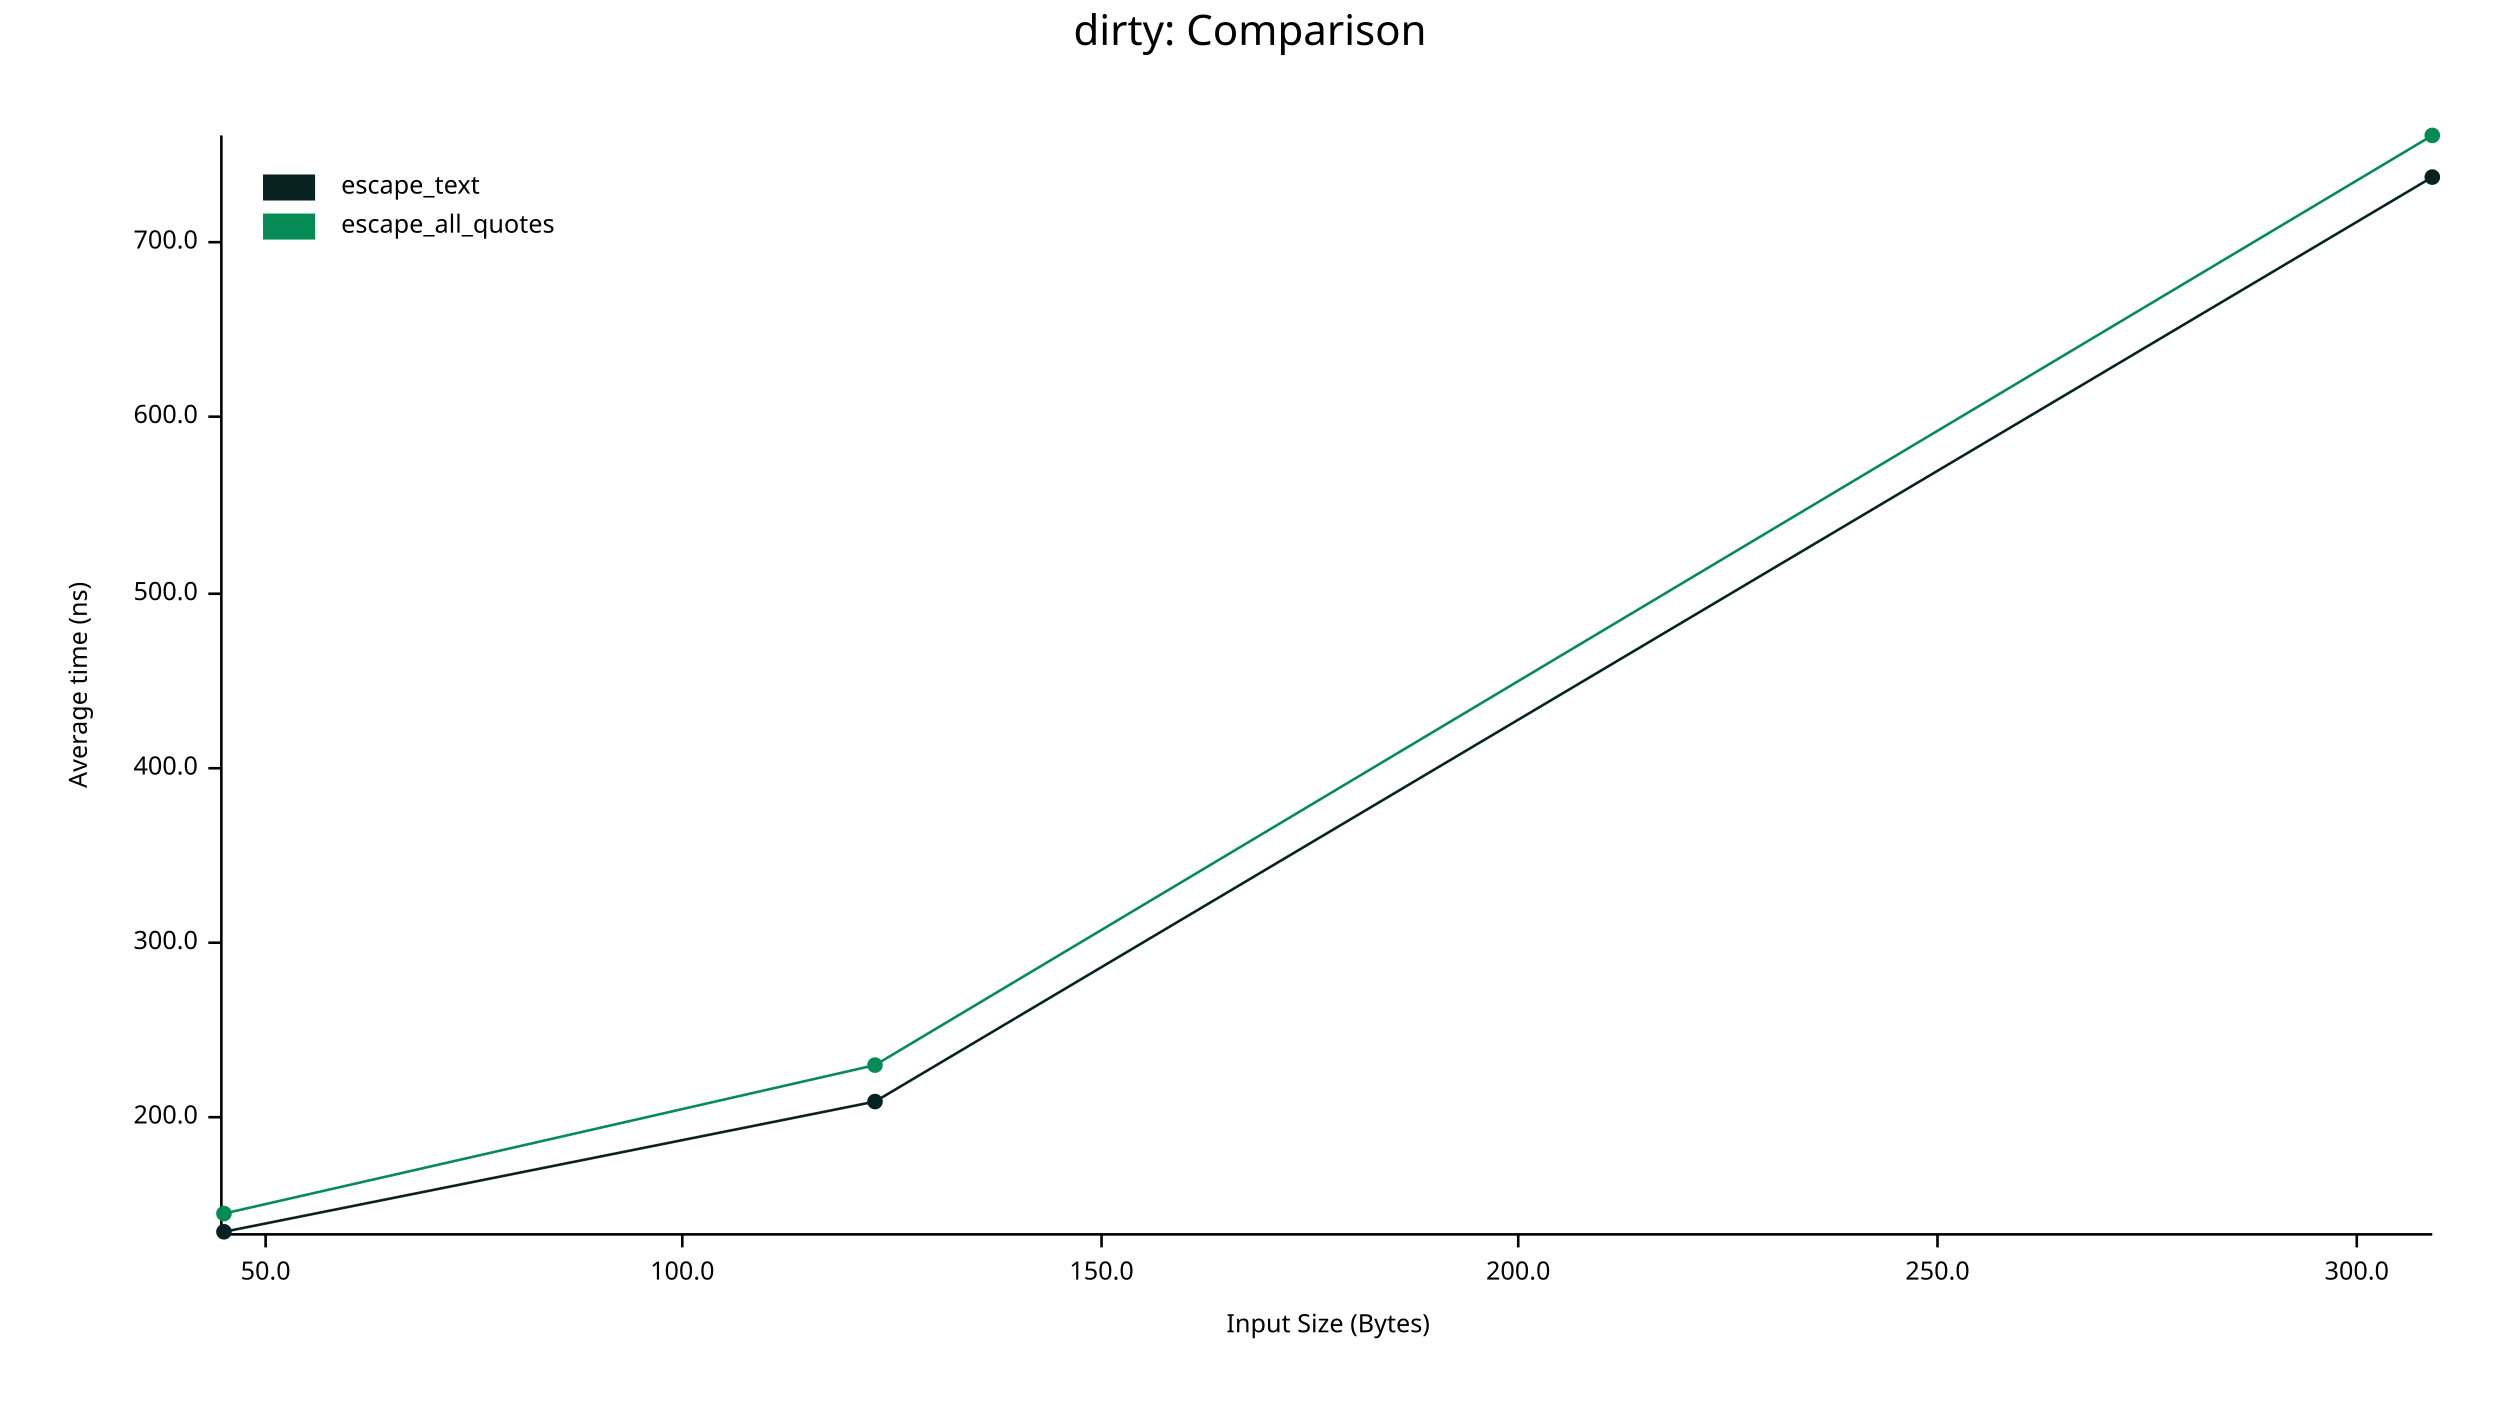
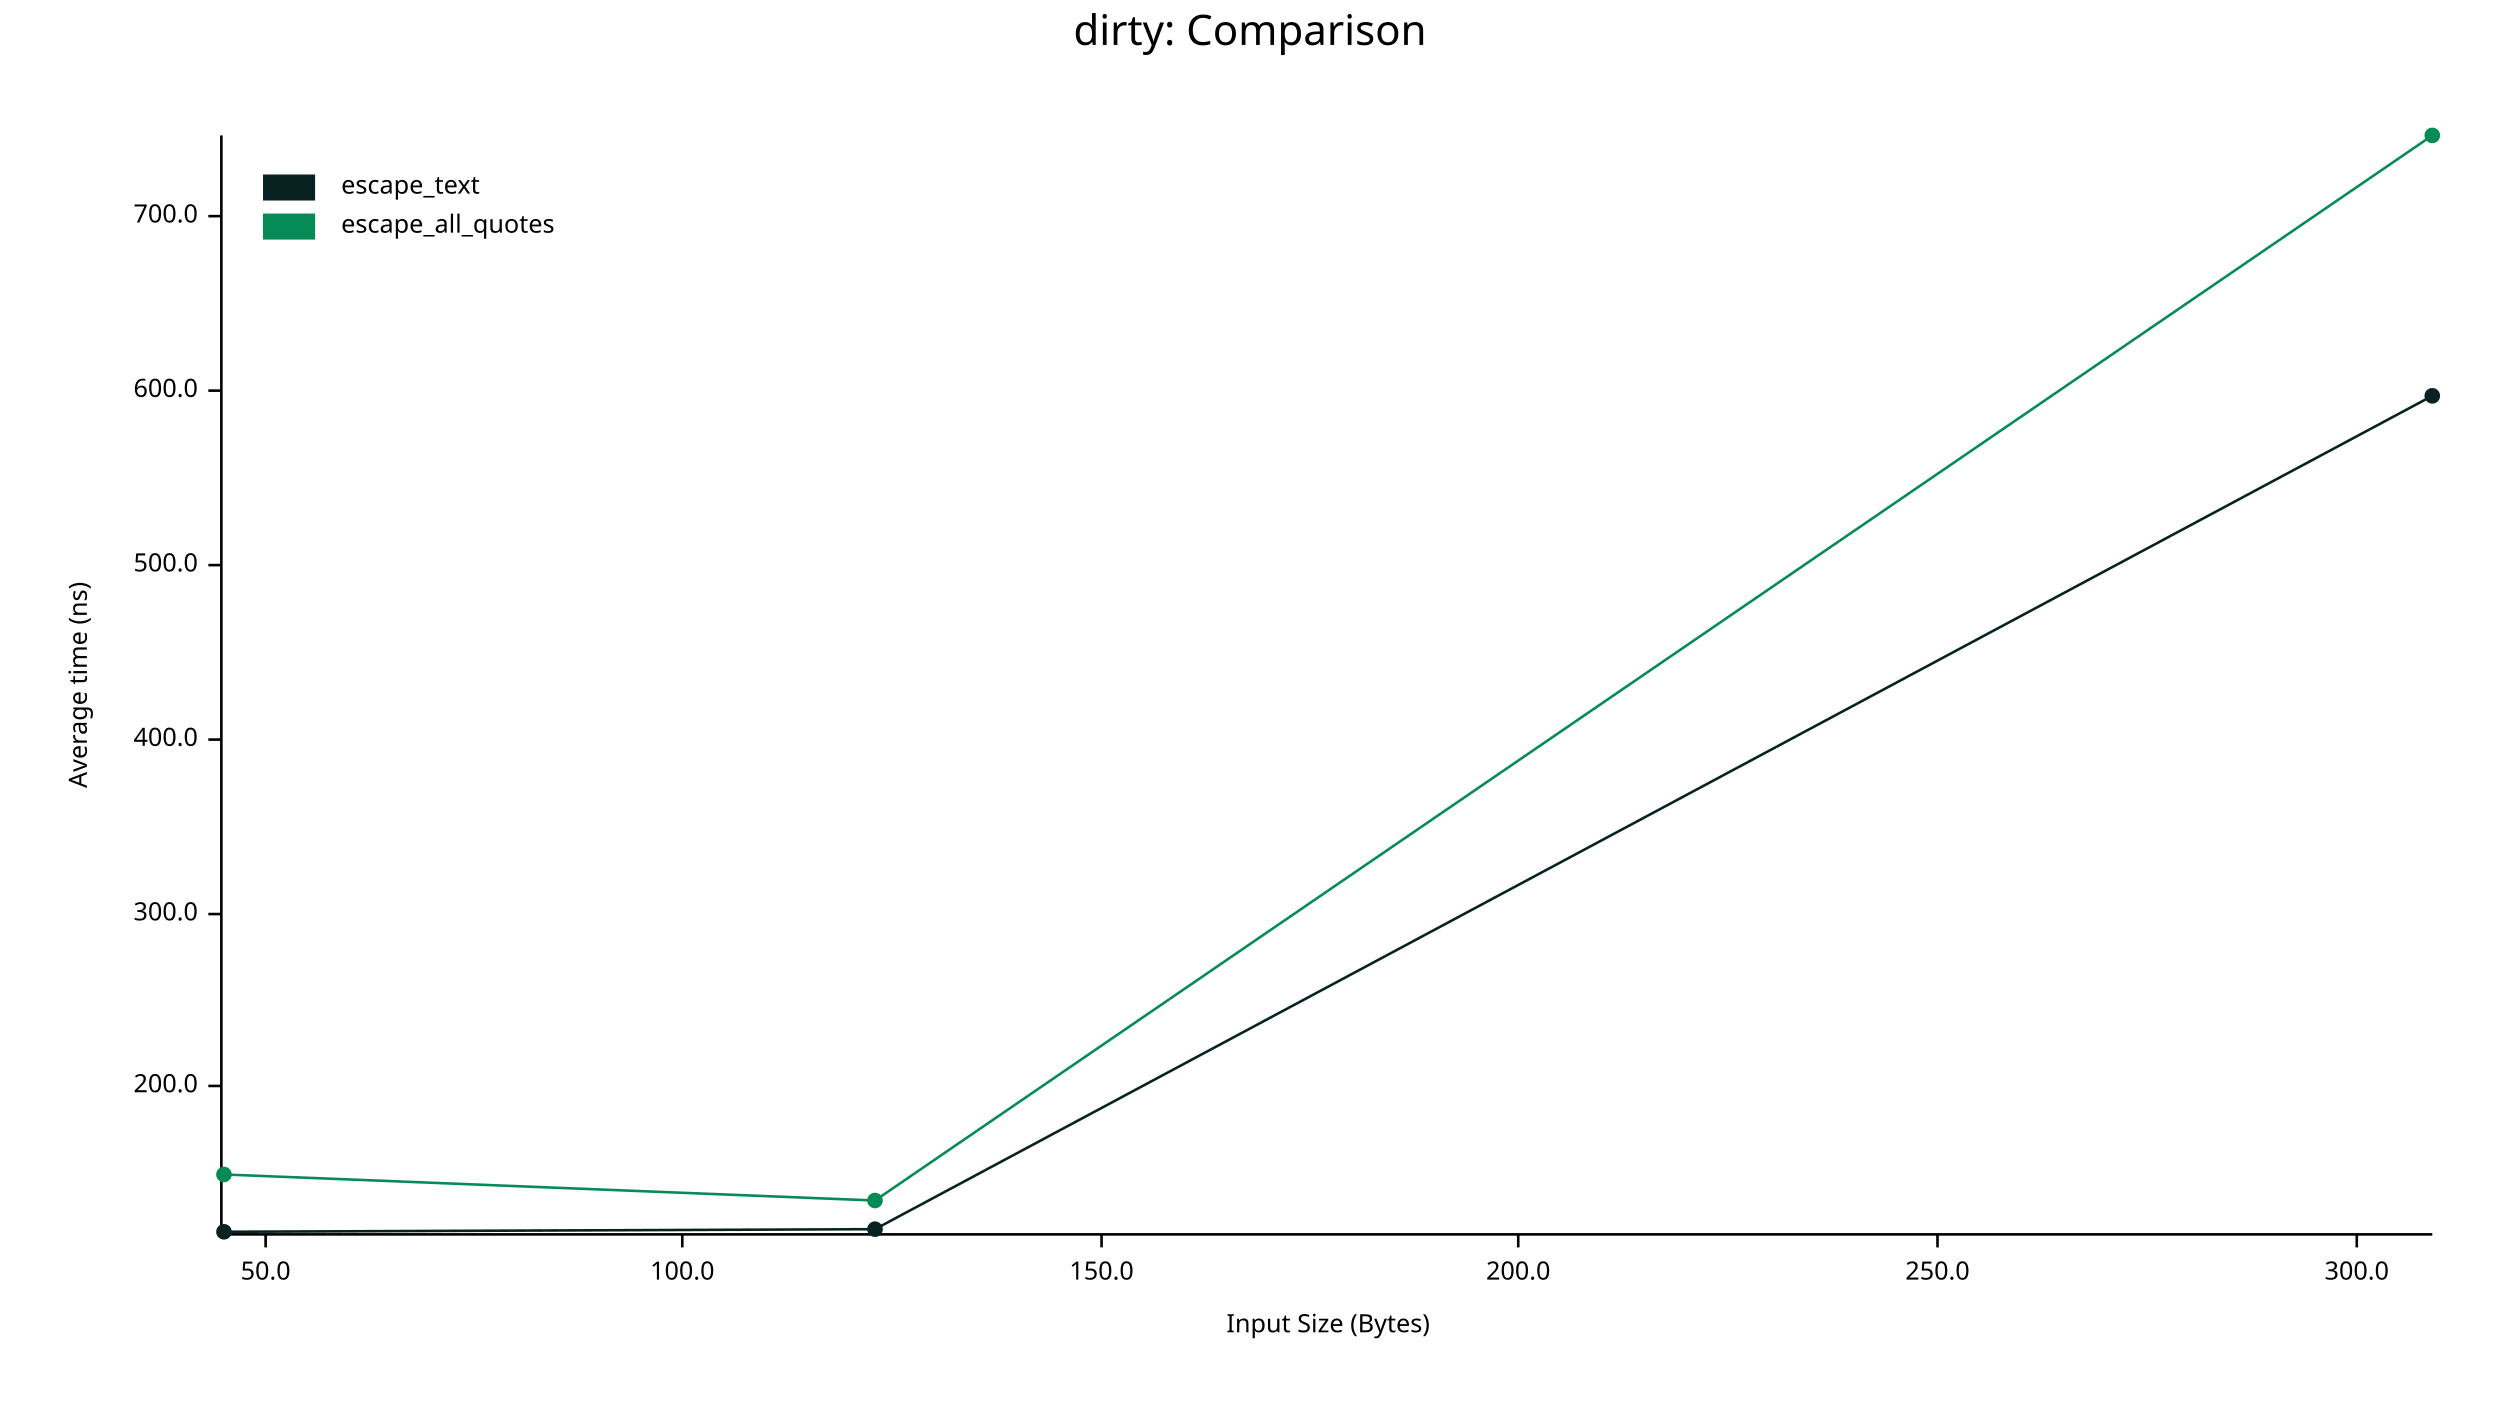
<svg xmlns="http://www.w3.org/2000/svg" width="960" height="540" viewBox="0 0 960 540">
  <text x="480" y="5" dy="0.76em" text-anchor="middle" font-family="sans-serif" font-size="16.129" opacity="1" fill="#000000">
dirty: Comparison
</text>
  <text x="26" y="263" dy="0.76em" text-anchor="middle" font-family="sans-serif" font-size="9.677" opacity="1" fill="#000000" transform="rotate(270, 26, 263)">
Average time (ns)
</text>
  <text x="510" y="514" dy="-0.5ex" text-anchor="middle" font-family="sans-serif" font-size="9.677" opacity="1" fill="#000000">
Input Size (Bytes)
</text>
  <polyline fill="none" opacity="1" stroke="#000000" stroke-width="1" points="85,52 85,474 " />
-   <text x="76" y="429" dy="0.5ex" text-anchor="end" font-family="sans-serif" font-size="9.677" opacity="1" fill="#000000">
+   <text x="76" y="417" dy="0.5ex" text-anchor="end" font-family="sans-serif" font-size="9.677" opacity="1" fill="#000000">
200.0
</text>
-   <polyline fill="none" opacity="1" stroke="#000000" stroke-width="1" points="80,429 85,429 " />
-   <text x="76" y="362" dy="0.5ex" text-anchor="end" font-family="sans-serif" font-size="9.677" opacity="1" fill="#000000">
+   <polyline fill="none" opacity="1" stroke="#000000" stroke-width="1" points="80,417 85,417 " />
+   <text x="76" y="351" dy="0.5ex" text-anchor="end" font-family="sans-serif" font-size="9.677" opacity="1" fill="#000000">
300.0
</text>
-   <polyline fill="none" opacity="1" stroke="#000000" stroke-width="1" points="80,362 85,362 " />
-   <text x="76" y="295" dy="0.5ex" text-anchor="end" font-family="sans-serif" font-size="9.677" opacity="1" fill="#000000">
+   <polyline fill="none" opacity="1" stroke="#000000" stroke-width="1" points="80,351 85,351 " />
+   <text x="76" y="284" dy="0.5ex" text-anchor="end" font-family="sans-serif" font-size="9.677" opacity="1" fill="#000000">
400.0
</text>
-   <polyline fill="none" opacity="1" stroke="#000000" stroke-width="1" points="80,295 85,295 " />
-   <text x="76" y="228" dy="0.5ex" text-anchor="end" font-family="sans-serif" font-size="9.677" opacity="1" fill="#000000">
+   <polyline fill="none" opacity="1" stroke="#000000" stroke-width="1" points="80,284 85,284 " />
+   <text x="76" y="217" dy="0.5ex" text-anchor="end" font-family="sans-serif" font-size="9.677" opacity="1" fill="#000000">
500.0
</text>
-   <polyline fill="none" opacity="1" stroke="#000000" stroke-width="1" points="80,228 85,228 " />
-   <text x="76" y="160" dy="0.5ex" text-anchor="end" font-family="sans-serif" font-size="9.677" opacity="1" fill="#000000">
+   <polyline fill="none" opacity="1" stroke="#000000" stroke-width="1" points="80,217 85,217 " />
+   <text x="76" y="150" dy="0.5ex" text-anchor="end" font-family="sans-serif" font-size="9.677" opacity="1" fill="#000000">
600.0
</text>
-   <polyline fill="none" opacity="1" stroke="#000000" stroke-width="1" points="80,160 85,160 " />
-   <text x="76" y="93" dy="0.5ex" text-anchor="end" font-family="sans-serif" font-size="9.677" opacity="1" fill="#000000">
+   <polyline fill="none" opacity="1" stroke="#000000" stroke-width="1" points="80,150 85,150 " />
+   <text x="76" y="83" dy="0.5ex" text-anchor="end" font-family="sans-serif" font-size="9.677" opacity="1" fill="#000000">
700.0
</text>
-   <polyline fill="none" opacity="1" stroke="#000000" stroke-width="1" points="80,93 85,93 " />
+   <polyline fill="none" opacity="1" stroke="#000000" stroke-width="1" points="80,83 85,83 " />
  <polyline fill="none" opacity="1" stroke="#000000" stroke-width="1" points="86,474 934,474 " />
  <text x="102" y="484" dy="0.76em" text-anchor="middle" font-family="sans-serif" font-size="9.677" opacity="1" fill="#000000">
50.0
</text>
  <polyline fill="none" opacity="1" stroke="#000000" stroke-width="1" points="102,474 102,479 " />
  <text x="262" y="484" dy="0.76em" text-anchor="middle" font-family="sans-serif" font-size="9.677" opacity="1" fill="#000000">
100.0
</text>
  <polyline fill="none" opacity="1" stroke="#000000" stroke-width="1" points="262,474 262,479 " />
  <text x="423" y="484" dy="0.76em" text-anchor="middle" font-family="sans-serif" font-size="9.677" opacity="1" fill="#000000">
150.0
</text>
  <polyline fill="none" opacity="1" stroke="#000000" stroke-width="1" points="423,474 423,479 " />
  <text x="583" y="484" dy="0.76em" text-anchor="middle" font-family="sans-serif" font-size="9.677" opacity="1" fill="#000000">
200.0
</text>
  <polyline fill="none" opacity="1" stroke="#000000" stroke-width="1" points="583,474 583,479 " />
  <text x="744" y="484" dy="0.76em" text-anchor="middle" font-family="sans-serif" font-size="9.677" opacity="1" fill="#000000">
250.0
</text>
  <polyline fill="none" opacity="1" stroke="#000000" stroke-width="1" points="744,474 744,479 " />
  <text x="905" y="484" dy="0.76em" text-anchor="middle" font-family="sans-serif" font-size="9.677" opacity="1" fill="#000000">
300.0
</text>
  <polyline fill="none" opacity="1" stroke="#000000" stroke-width="1" points="905,474 905,479 " />
  <circle cx="86" cy="473" r="3" opacity="1" fill="#082222" stroke="none" stroke-width="1" />
-   <circle cx="336" cy="423" r="3" opacity="1" fill="#082222" stroke="none" stroke-width="1" />
-   <circle cx="934" cy="68" r="3" opacity="1" fill="#082222" stroke="none" stroke-width="1" />
-   <polyline fill="none" opacity="1" stroke="#082222" stroke-width="1" points="86,473 336,423 934,68 " />
-   <circle cx="86" cy="466" r="3" opacity="1" fill="#068B57" stroke="none" stroke-width="1" />
-   <circle cx="336" cy="409" r="3" opacity="1" fill="#068B57" stroke="none" stroke-width="1" />
+   <circle cx="336" cy="472" r="3" opacity="1" fill="#082222" stroke="none" stroke-width="1" />
+   <circle cx="934" cy="152" r="3" opacity="1" fill="#082222" stroke="none" stroke-width="1" />
+   <polyline fill="none" opacity="1" stroke="#082222" stroke-width="1" points="86,473 336,472 934,152 " />
+   <circle cx="86" cy="451" r="3" opacity="1" fill="#068B57" stroke="none" stroke-width="1" />
+   <circle cx="336" cy="461" r="3" opacity="1" fill="#068B57" stroke="none" stroke-width="1" />
  <circle cx="934" cy="52" r="3" opacity="1" fill="#068B57" stroke="none" stroke-width="1" />
-   <polyline fill="none" opacity="1" stroke="#068B57" stroke-width="1" points="86,466 336,409 934,52 " />
+   <polyline fill="none" opacity="1" stroke="#068B57" stroke-width="1" points="86,451 336,461 934,52 " />
  <text x="131" y="67" dy="0.76em" text-anchor="start" font-family="sans-serif" font-size="9.677" opacity="1" fill="#000000">
escape_text
</text>
  <text x="131" y="82" dy="0.76em" text-anchor="start" font-family="sans-serif" font-size="9.677" opacity="1" fill="#000000">
escape_all_quotes
</text>
  <rect x="101" y="67" width="20" height="10" opacity="1" fill="#082222" stroke="none" />
  <rect x="101" y="82" width="20" height="10" opacity="1" fill="#068B57" stroke="none" />
</svg>
